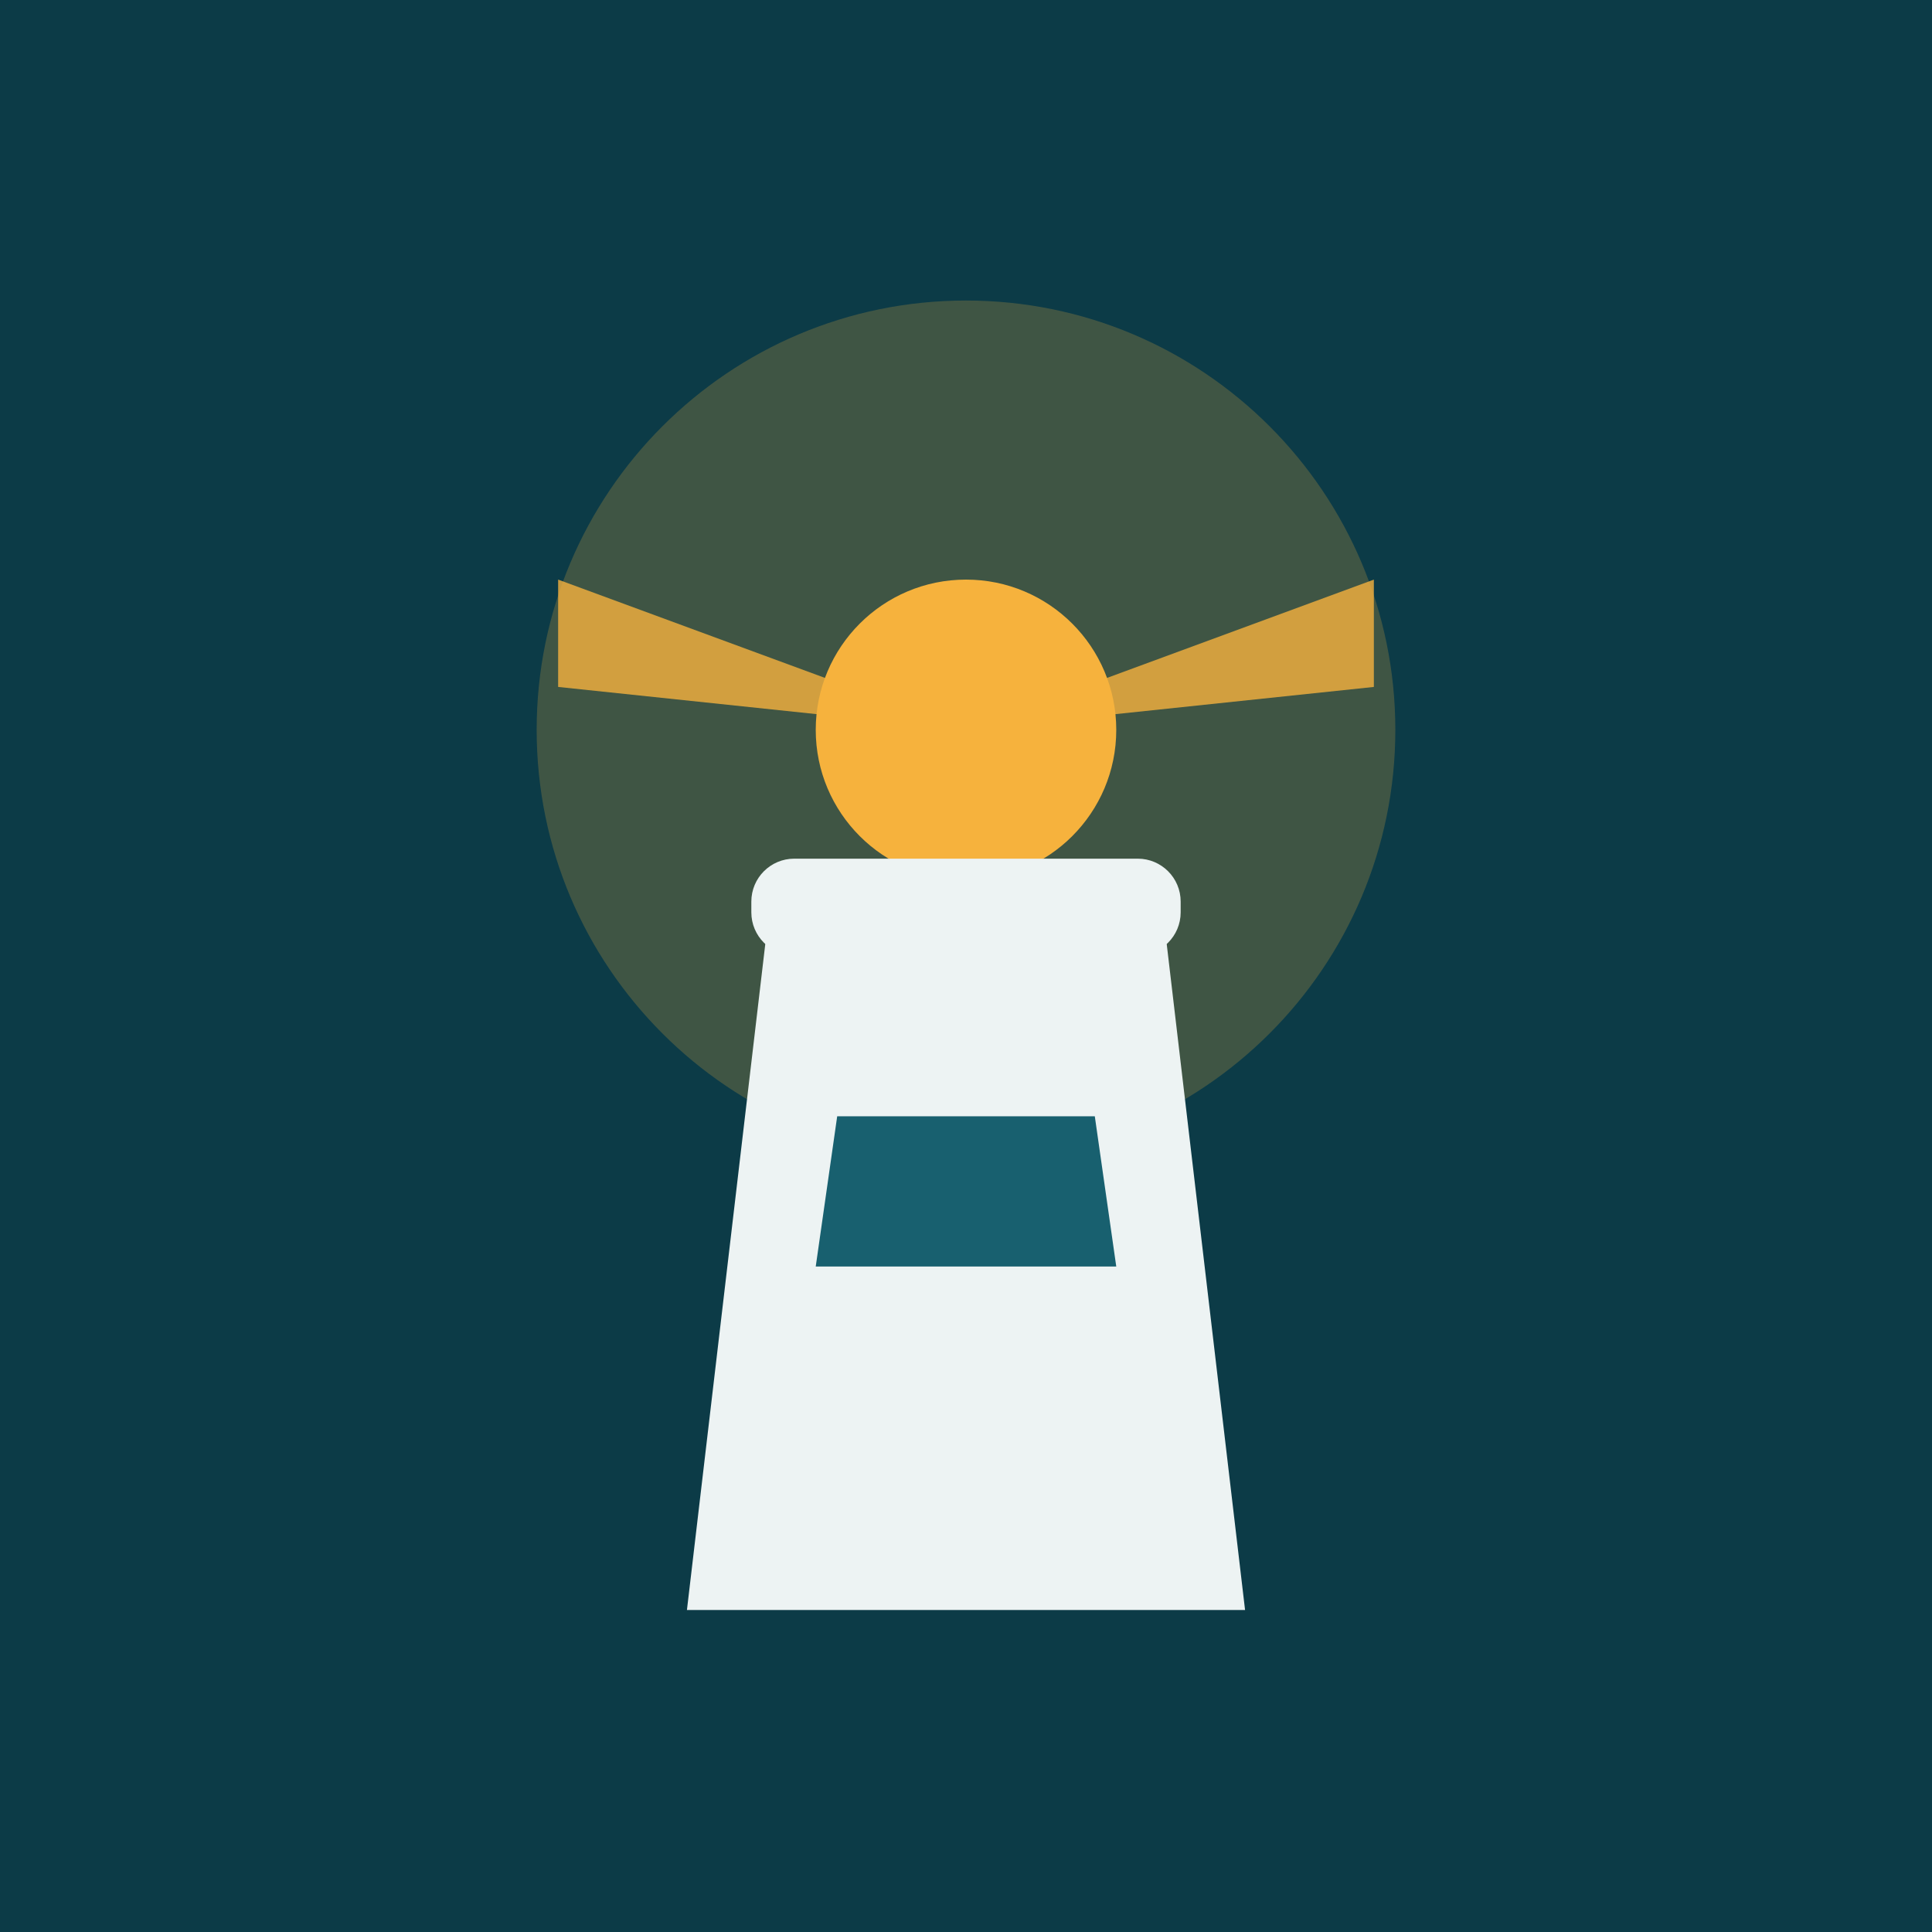
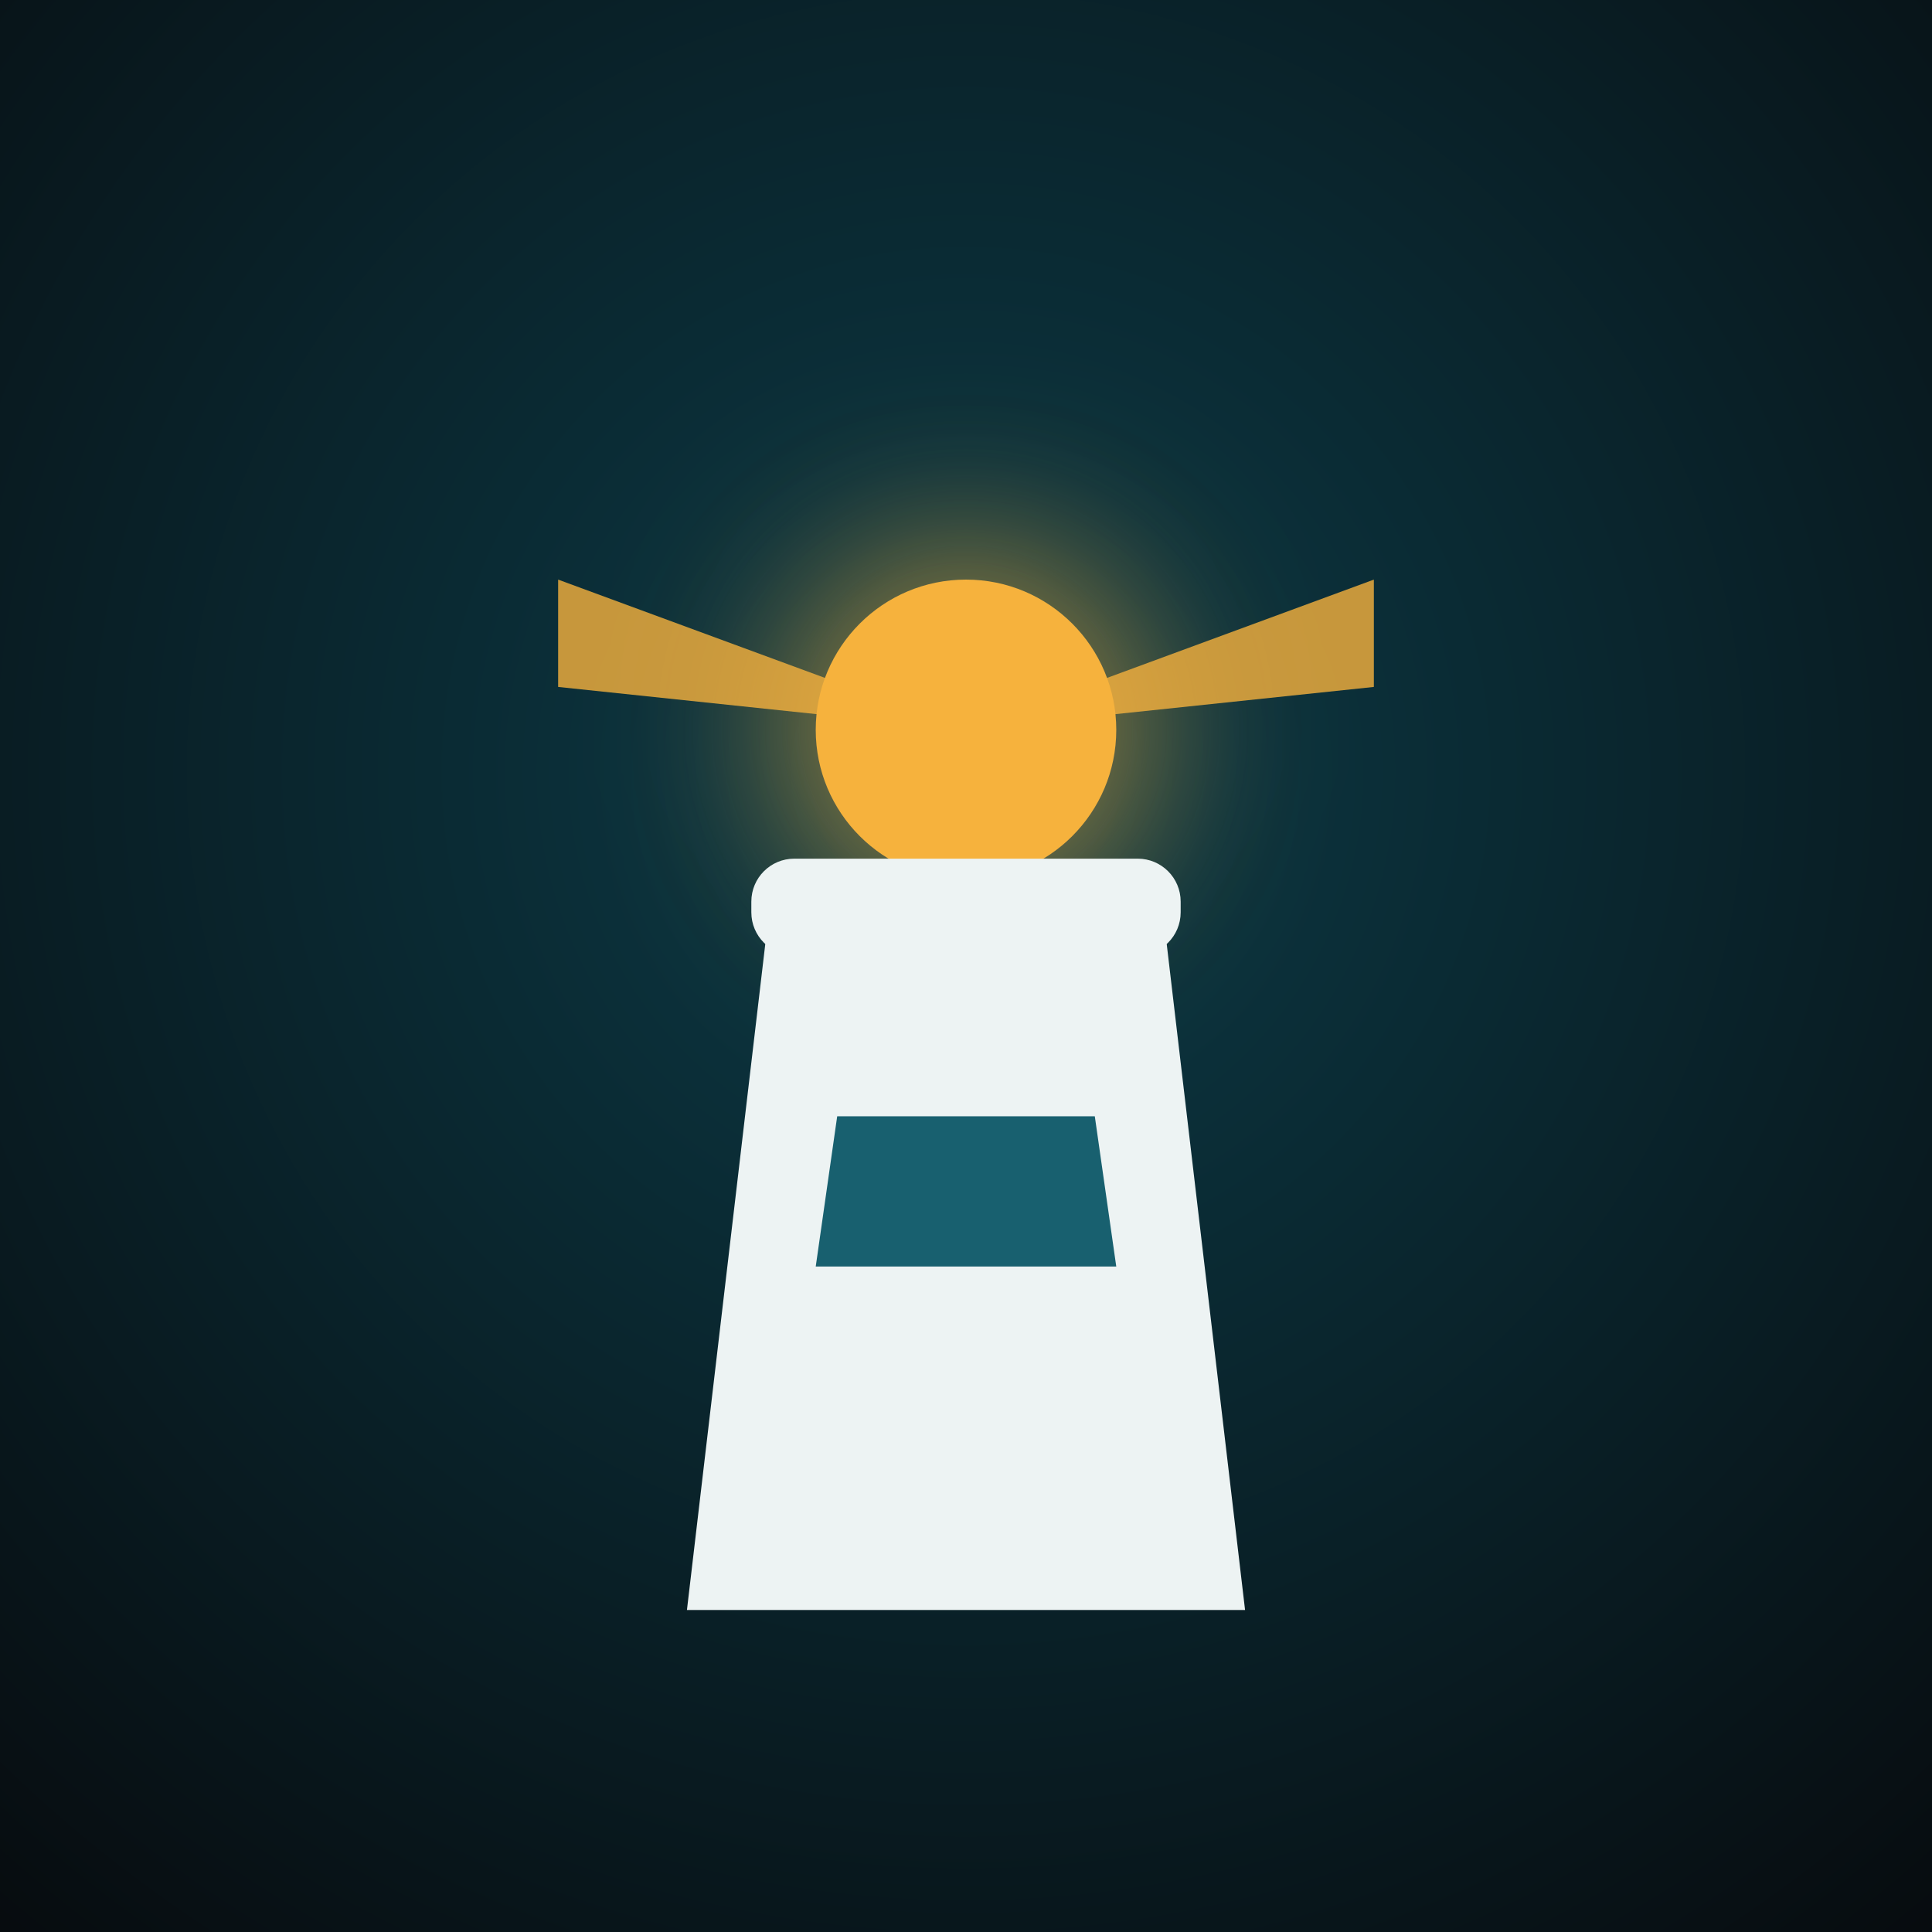
<svg xmlns="http://www.w3.org/2000/svg" viewBox="0 0 180 180">
-   <rect width="180" height="180" fill="#0C3B47" />
-   <circle cx="90" cy="68" r="40" fill="#F6B23D" opacity="0.22" />
+   <defs>
+     <radialGradient id="bg" cx="50%" cy="40%" r="80%">
+       <stop offset="0%" stop-color="#0C3B47" />
+       <stop offset="100%" stop-color="#070A0D" />
+     </radialGradient>
+     <filter id="bloom" x="-100%" y="-100%" width="300%" height="300%">
+       <feGaussianBlur stdDeviation="8" />
+     </filter>
+   </defs>
+   <rect width="180" height="180" fill="url(#bg)" />
+   <circle cx="90" cy="68" r="17" fill="#F6B23D" opacity="0.6" filter="url(#bloom)" />
  <path d="M90 68 L52 54 L52 64 Z" fill="#F6B23D" opacity="0.8" />
  <path d="M90 68 L128 54 L128 64 Z" fill="#F6B23D" opacity="0.8" />
  <circle cx="90" cy="68" r="14" fill="#F6B23D" />
  <path d="M72 82 H108 L116 150 H64 Z" fill="#EDF3F3" />
  <rect x="70" y="80" width="40" height="9" rx="4" fill="#EDF3F3" />
  <path d="M78 104 H102 L104 118 H76 Z" fill="#18606F" />
</svg>
